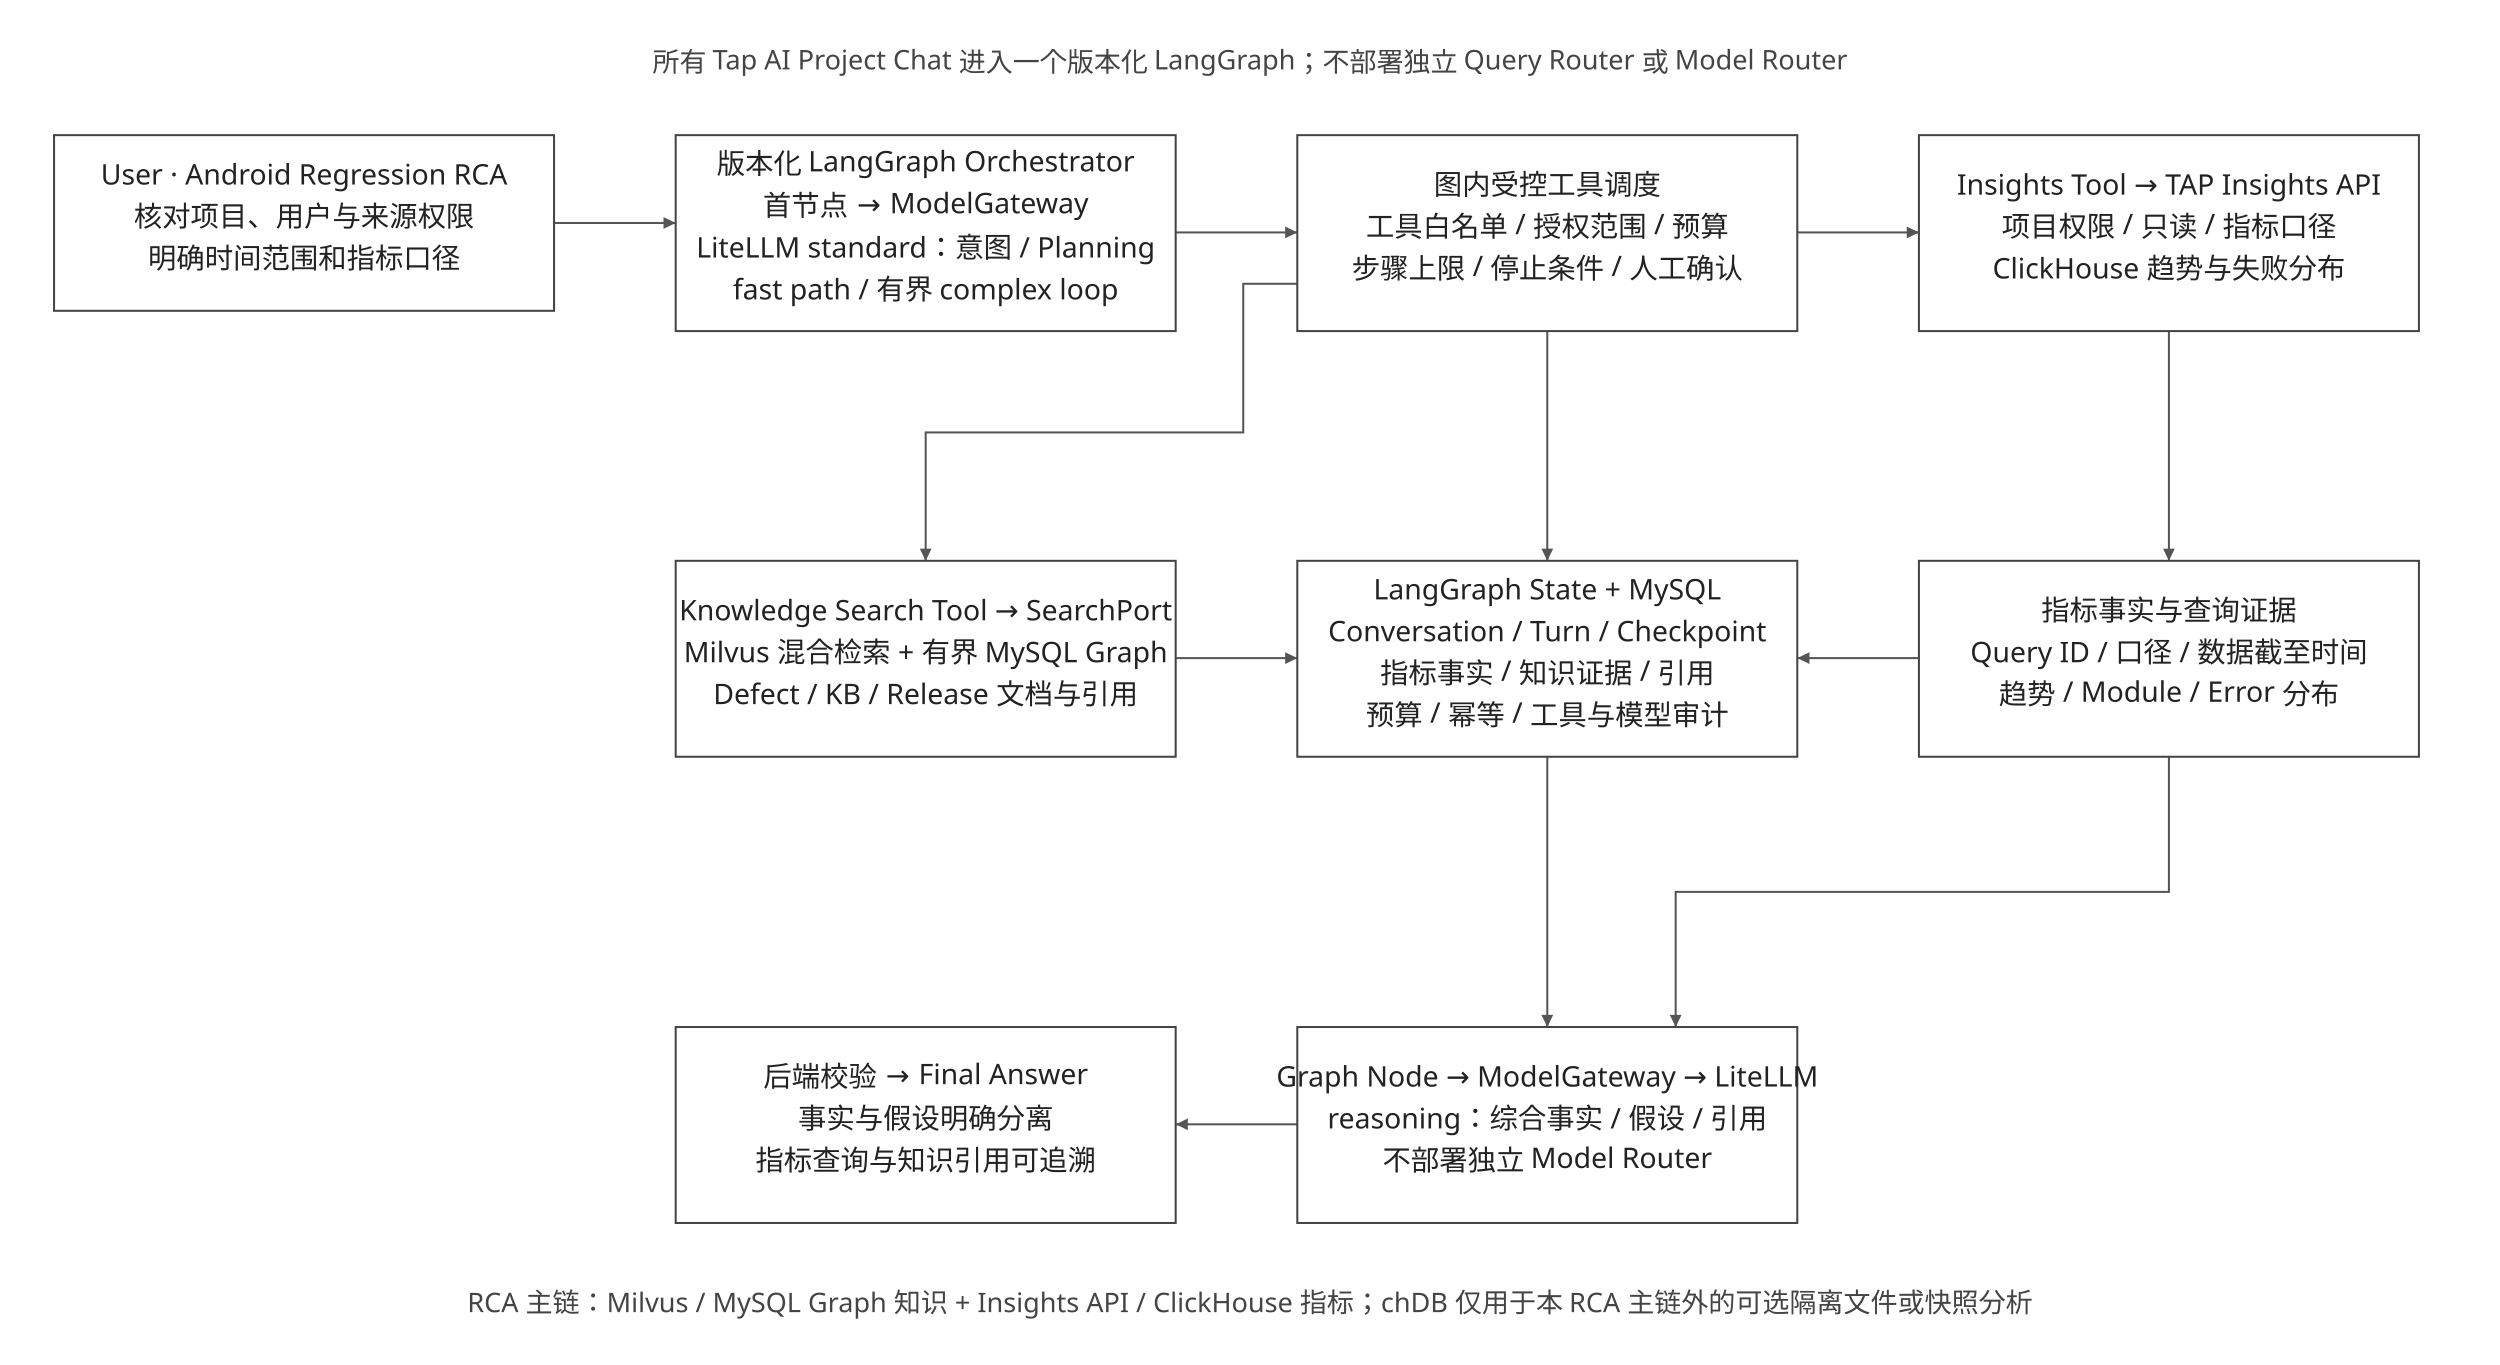
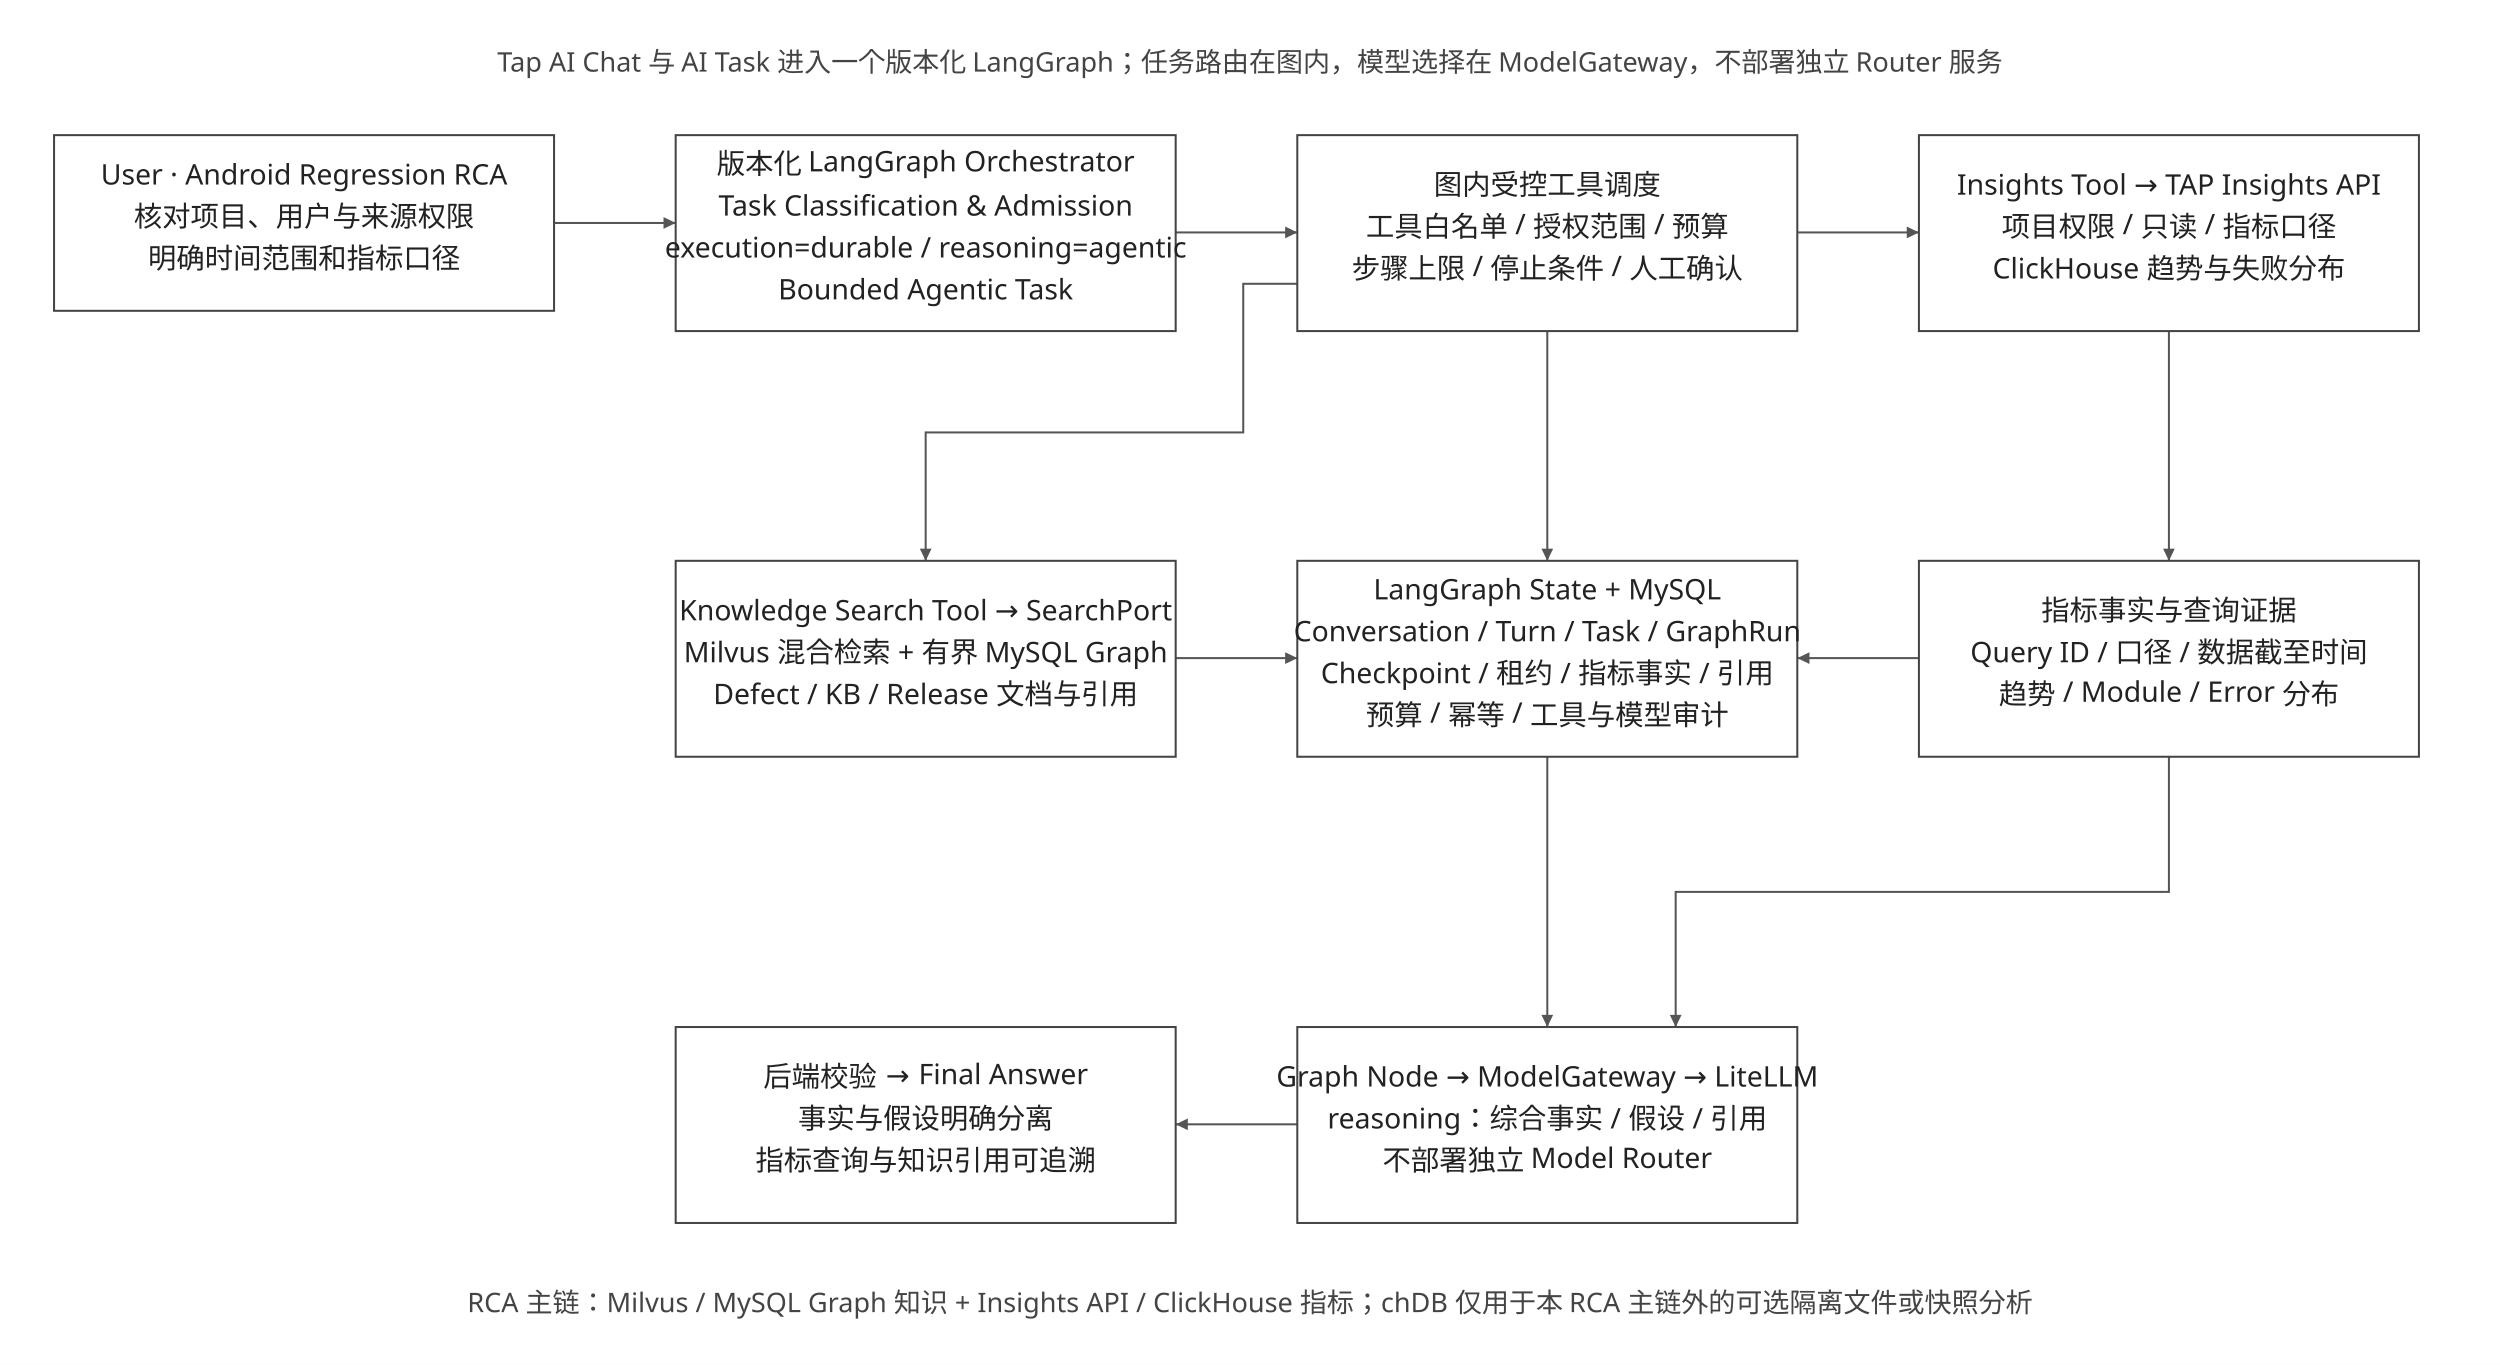
<svg xmlns="http://www.w3.org/2000/svg" width="1850" height="1010" viewBox="0 0 1850 1010" role="img">
  <rect width="100%" height="100%" fill="white" />
  <polyline points="410.0,165.0 500.0,165.0" fill="none" stroke="#555" stroke-width="1.5" />
  <polygon points="500.00,165.00 491.00,169.35 491.00,160.65" fill="#555" />
  <polyline points="870.0,172.0 960.0,172.0" fill="none" stroke="#555" stroke-width="1.5" />
  <polygon points="960.00,172.00 951.00,176.35 951.00,167.65" fill="#555" />
  <polyline points="1330.0,172.0 1420.0,172.0" fill="none" stroke="#555" stroke-width="1.5" />
  <polygon points="1420.00,172.00 1411.00,176.35 1411.00,167.65" fill="#555" />
  <polyline points="1145.0,245.0 1145.0,415.0" fill="none" stroke="#555" stroke-width="1.5" />
  <polygon points="1145.00,415.00 1140.65,406.00 1149.35,406.00" fill="#555" />
  <polyline points="960.0,210.0 920.0,210.0 920.0,320.0 685.0,320.0 685.0,415.0" fill="none" stroke="#555" stroke-width="1.5" />
  <polygon points="685.00,415.00 680.65,406.00 689.35,406.00" fill="#555" />
  <polyline points="870.0,487.0 960.0,487.0" fill="none" stroke="#555" stroke-width="1.5" />
  <polygon points="960.00,487.00 951.00,491.35 951.00,482.65" fill="#555" />
  <polyline points="1605.0,245.0 1605.0,415.0" fill="none" stroke="#555" stroke-width="1.5" />
  <polygon points="1605.00,415.00 1600.65,406.00 1609.35,406.00" fill="#555" />
  <polyline points="1420.0,487.0 1330.0,487.0" fill="none" stroke="#555" stroke-width="1.5" />
  <polygon points="1330.00,487.00 1339.00,482.65 1339.00,491.35" fill="#555" />
  <polyline points="1145.0,560.0 1145.0,760.0" fill="none" stroke="#555" stroke-width="1.5" />
  <polygon points="1145.00,760.00 1140.65,751.00 1149.35,751.00" fill="#555" />
  <polyline points="1605.0,560.0 1605.0,660.0 1240.0,660.0 1240.0,760.0" fill="none" stroke="#555" stroke-width="1.5" />
  <polygon points="1240.00,760.00 1235.65,751.00 1244.35,751.00" fill="#555" />
  <polyline points="960.0,832.0 870.0,832.0" fill="none" stroke="#555" stroke-width="1.5" />
  <polygon points="870.00,832.00 879.00,827.65 879.00,836.35" fill="#555" />
  <rect x="40.0" y="100.0" width="370.0" height="130.0" fill="white" stroke="#444" stroke-width="1.5" />
  <text x="225.0" y="136.56" text-anchor="middle" font-family="STHeiti, sans-serif" font-size="21" fill="#222">User · Android Regression RCA</text>
  <text x="225.0" y="167.56" text-anchor="middle" font-family="STHeiti, sans-serif" font-size="21" fill="#222">核对项目、用户与来源权限</text>
  <text x="225.0" y="198.56" text-anchor="middle" font-family="STHeiti, sans-serif" font-size="21" fill="#222">明确时间范围和指标口径</text>
  <rect x="500.0" y="100.0" width="370.0" height="145.0" fill="white" stroke="#444" stroke-width="1.5" />
  <text x="685.0" y="128.56" text-anchor="middle" font-family="STHeiti, sans-serif" font-size="21" fill="#222">版本化 LangGraph Orchestrator</text>
-   <text x="685.0" y="159.56" text-anchor="middle" font-family="STHeiti, sans-serif" font-size="21" fill="#222">首节点 → ModelGateway</text>
-   <text x="685.0" y="190.56" text-anchor="middle" font-family="STHeiti, sans-serif" font-size="21" fill="#222">LiteLLM standard：意图 / Planning</text>
-   <text x="685.0" y="221.56" text-anchor="middle" font-family="STHeiti, sans-serif" font-size="21" fill="#222">fast path / 有界 complex loop</text>
+   <text x="685.0" y="159.56" text-anchor="middle" font-family="STHeiti, sans-serif" font-size="21" fill="#222">Task Classification &amp; Admission</text>
+   <text x="685.0" y="190.56" text-anchor="middle" font-family="STHeiti, sans-serif" font-size="21" fill="#222">execution=durable / reasoning=agentic</text>
+   <text x="685.0" y="221.56" text-anchor="middle" font-family="STHeiti, sans-serif" font-size="21" fill="#222">Bounded Agentic Task</text>
  <rect x="960.0" y="100.0" width="370.0" height="145.0" fill="white" stroke="#444" stroke-width="1.5" />
  <text x="1145.0" y="144.06" text-anchor="middle" font-family="STHeiti, sans-serif" font-size="21" fill="#222">图内受控工具调度</text>
  <text x="1145.0" y="175.06" text-anchor="middle" font-family="STHeiti, sans-serif" font-size="21" fill="#222">工具白名单 / 授权范围 / 预算</text>
  <text x="1145.0" y="206.06" text-anchor="middle" font-family="STHeiti, sans-serif" font-size="21" fill="#222">步骤上限 / 停止条件 / 人工确认</text>
  <rect x="1420.0" y="100.0" width="370.0" height="145.0" fill="white" stroke="#444" stroke-width="1.5" />
  <text x="1605.0" y="144.06" text-anchor="middle" font-family="STHeiti, sans-serif" font-size="21" fill="#222">Insights Tool → TAP Insights API</text>
  <text x="1605.0" y="175.06" text-anchor="middle" font-family="STHeiti, sans-serif" font-size="21" fill="#222">项目权限 / 只读 / 指标口径</text>
  <text x="1605.0" y="206.06" text-anchor="middle" font-family="STHeiti, sans-serif" font-size="21" fill="#222">ClickHouse 趋势与失败分布</text>
  <rect x="500.0" y="415.0" width="370.0" height="145.0" fill="white" stroke="#444" stroke-width="1.5" />
  <text x="685.0" y="459.06" text-anchor="middle" font-family="STHeiti, sans-serif" font-size="21" fill="#222">Knowledge Search Tool → SearchPort</text>
  <text x="685.0" y="490.06" text-anchor="middle" font-family="STHeiti, sans-serif" font-size="21" fill="#222">Milvus 混合检索 + 有界 MySQL Graph</text>
  <text x="685.0" y="521.06" text-anchor="middle" font-family="STHeiti, sans-serif" font-size="21" fill="#222">Defect / KB / Release 文档与引用</text>
  <rect x="960.0" y="415.0" width="370.0" height="145.0" fill="white" stroke="#444" stroke-width="1.5" />
  <text x="1145.0" y="443.56" text-anchor="middle" font-family="STHeiti, sans-serif" font-size="21" fill="#222">LangGraph State + MySQL</text>
-   <text x="1145.0" y="474.56" text-anchor="middle" font-family="STHeiti, sans-serif" font-size="21" fill="#222">Conversation / Turn / Checkpoint</text>
-   <text x="1145.0" y="505.56" text-anchor="middle" font-family="STHeiti, sans-serif" font-size="21" fill="#222">指标事实 / 知识证据 / 引用</text>
+   <text x="1145.0" y="474.56" text-anchor="middle" font-family="STHeiti, sans-serif" font-size="21" fill="#222">Conversation / Turn / Task / GraphRun</text>
+   <text x="1145.0" y="505.56" text-anchor="middle" font-family="STHeiti, sans-serif" font-size="21" fill="#222">Checkpoint / 租约 / 指标事实 / 引用</text>
  <text x="1145.0" y="536.56" text-anchor="middle" font-family="STHeiti, sans-serif" font-size="21" fill="#222">预算 / 幂等 / 工具与模型审计</text>
  <rect x="1420.0" y="415.0" width="370.0" height="145.0" fill="white" stroke="#444" stroke-width="1.5" />
  <text x="1605.0" y="459.06" text-anchor="middle" font-family="STHeiti, sans-serif" font-size="21" fill="#222">指标事实与查询证据</text>
  <text x="1605.0" y="490.06" text-anchor="middle" font-family="STHeiti, sans-serif" font-size="21" fill="#222">Query ID / 口径 / 数据截至时间</text>
  <text x="1605.0" y="521.06" text-anchor="middle" font-family="STHeiti, sans-serif" font-size="21" fill="#222">趋势 / Module / Error 分布</text>
  <rect x="500.0" y="760.0" width="370.0" height="145.0" fill="white" stroke="#444" stroke-width="1.5" />
  <text x="685.0" y="804.06" text-anchor="middle" font-family="STHeiti, sans-serif" font-size="21" fill="#222">后端校验 → Final Answer</text>
  <text x="685.0" y="835.06" text-anchor="middle" font-family="STHeiti, sans-serif" font-size="21" fill="#222">事实与假设明确分离</text>
  <text x="685.0" y="866.06" text-anchor="middle" font-family="STHeiti, sans-serif" font-size="21" fill="#222">指标查询与知识引用可追溯</text>
  <rect x="960.0" y="760.0" width="370.0" height="145.0" fill="white" stroke="#444" stroke-width="1.5" />
  <text x="1145.0" y="804.06" text-anchor="middle" font-family="STHeiti, sans-serif" font-size="21" fill="#222">Graph Node → ModelGateway → LiteLLM</text>
  <text x="1145.0" y="835.06" text-anchor="middle" font-family="STHeiti, sans-serif" font-size="21" fill="#222">reasoning：综合事实 / 假设 / 引用</text>
  <text x="1145.0" y="866.06" text-anchor="middle" font-family="STHeiti, sans-serif" font-size="21" fill="#222">不部署独立 Model Router</text>
-   <text x="925.0" y="53.0" text-anchor="middle" font-family="STHeiti, sans-serif" font-size="20" fill="#444">所有 Tap AI Project Chat 进入一个版本化 LangGraph；不部署独立 Query Router 或 Model Router</text>
+   <text x="925.0" y="53.0" text-anchor="middle" font-family="STHeiti, sans-serif" font-size="20" fill="#444">Tap AI Chat 与 AI Task 进入一个版本化 LangGraph；任务路由在图内，模型选择在 ModelGateway，不部署独立 Router 服务</text>
  <text x="925.0" y="971.0" text-anchor="middle" font-family="STHeiti, sans-serif" font-size="20" fill="#444">RCA 主链：Milvus / MySQL Graph 知识 + Insights API / ClickHouse 指标；chDB 仅用于本 RCA 主链外的可选隔离文件或快照分析</text>
</svg>
